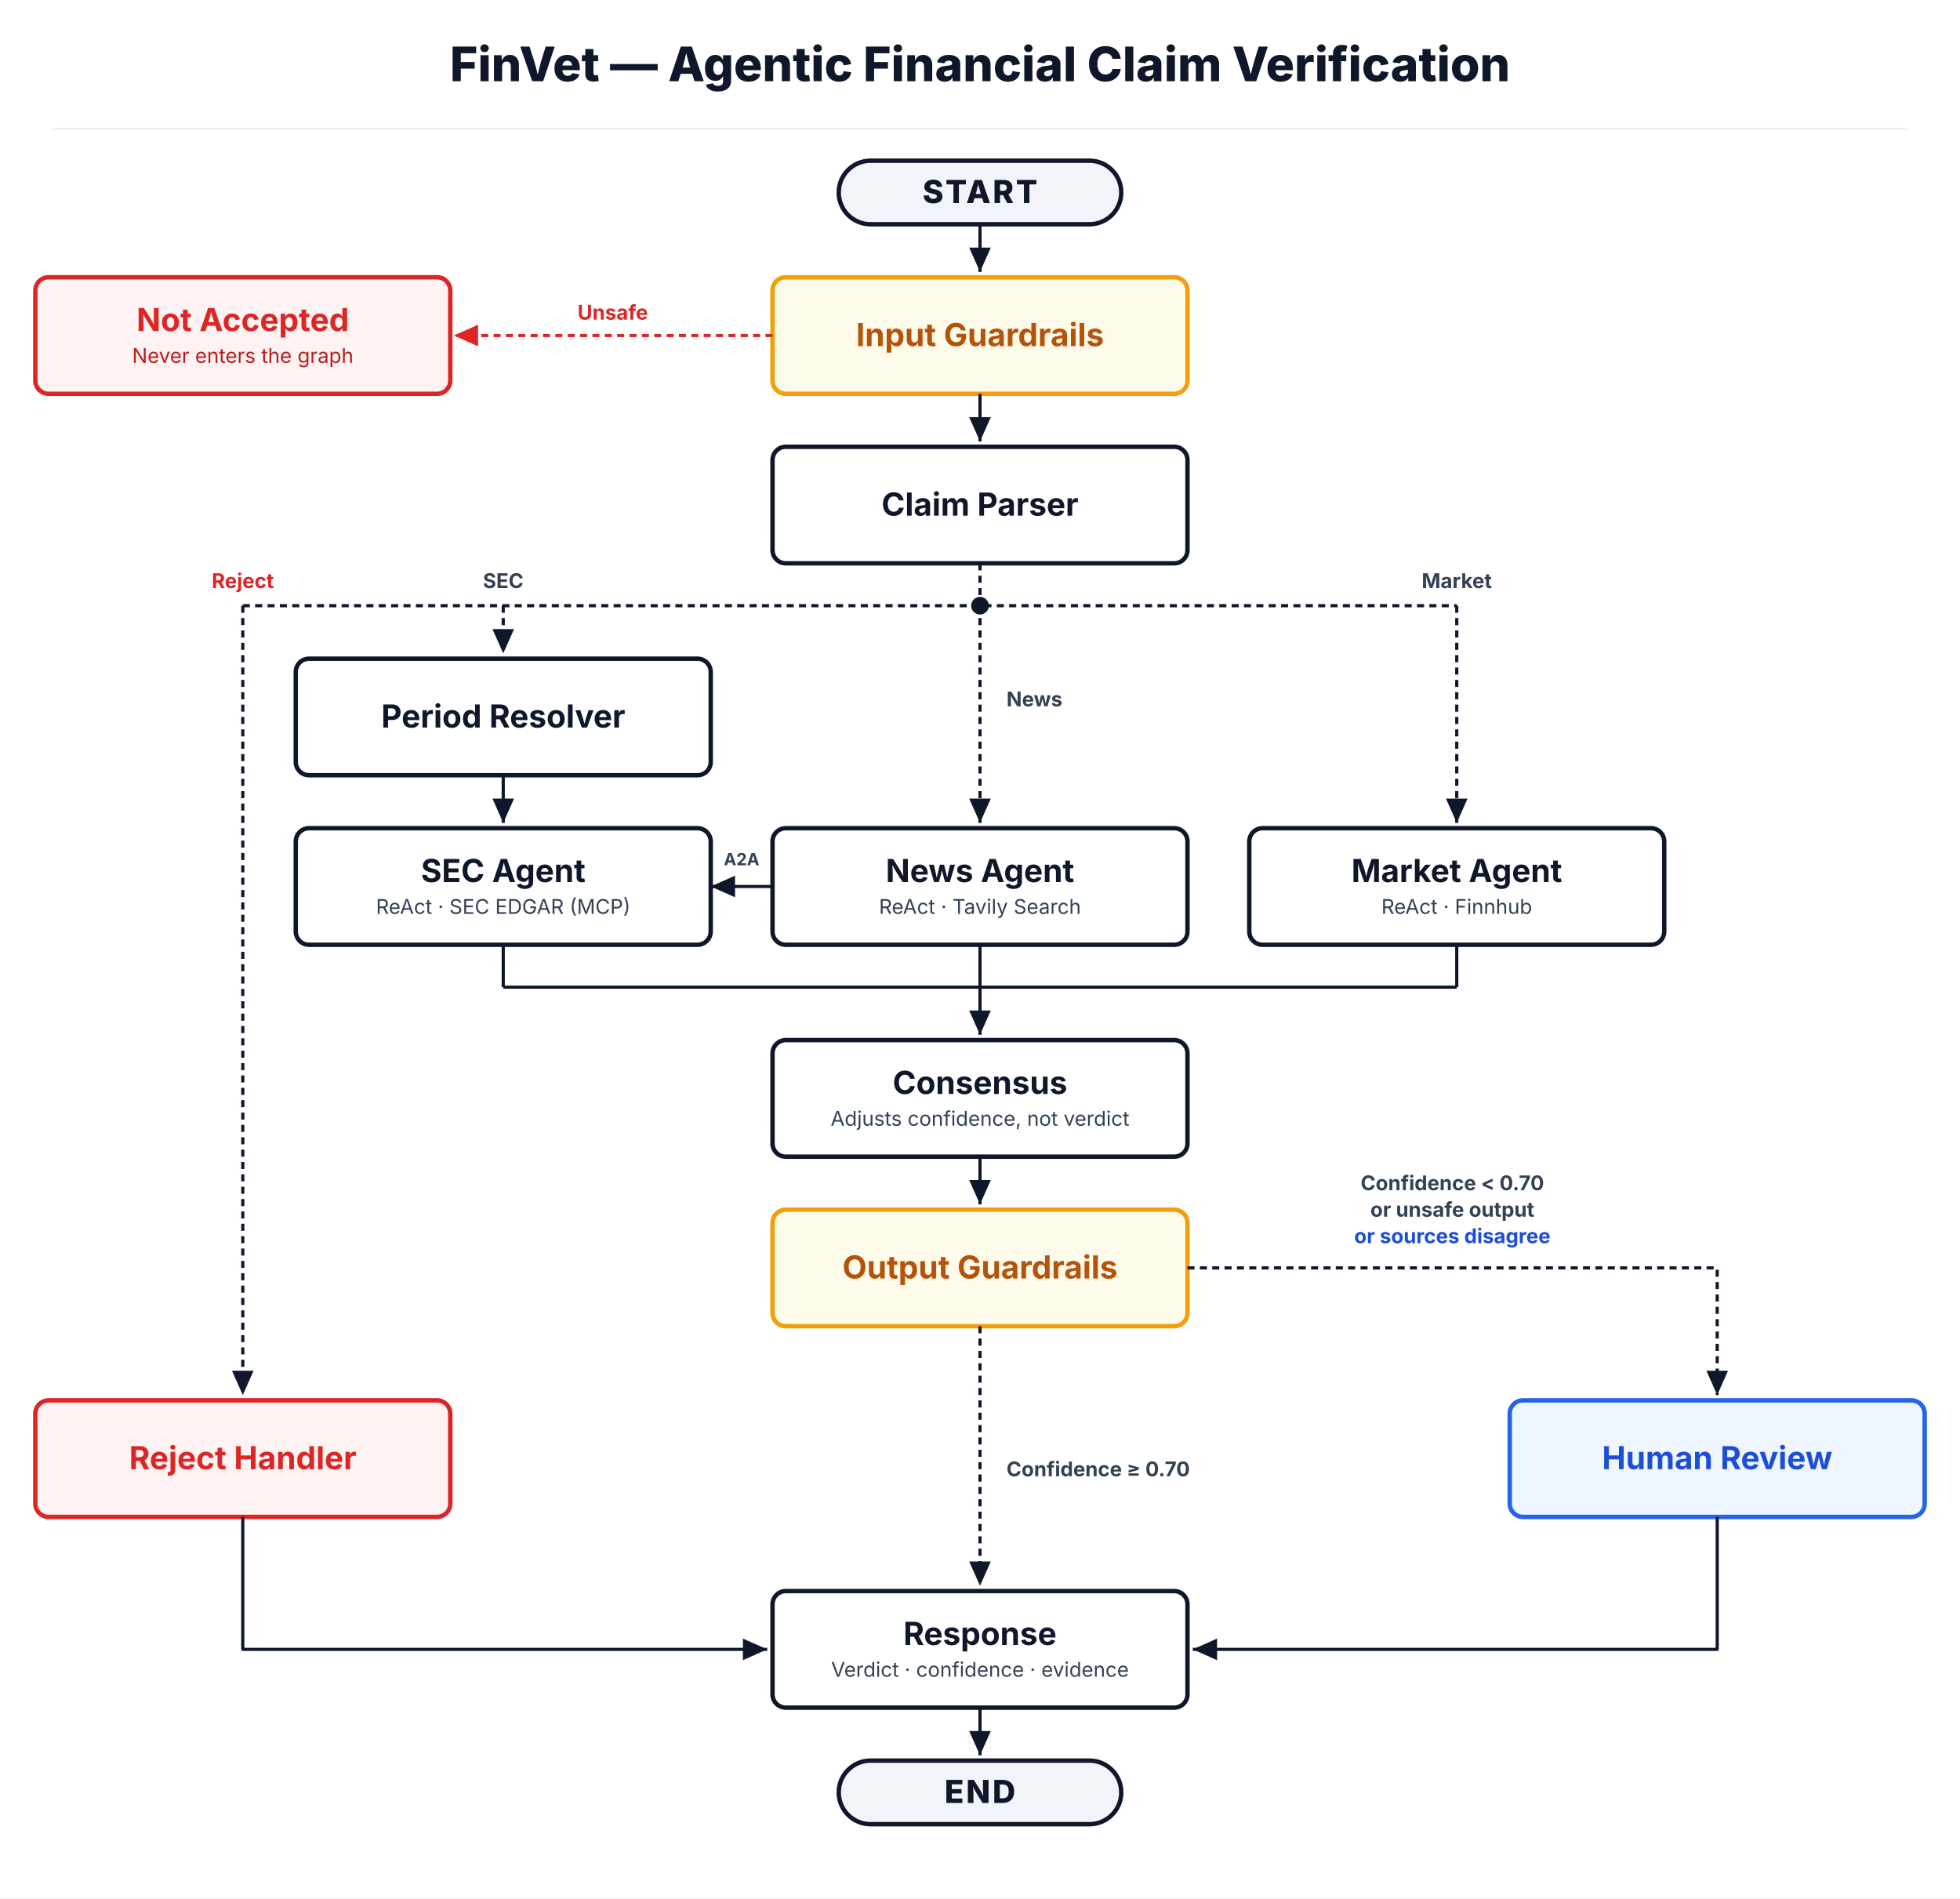
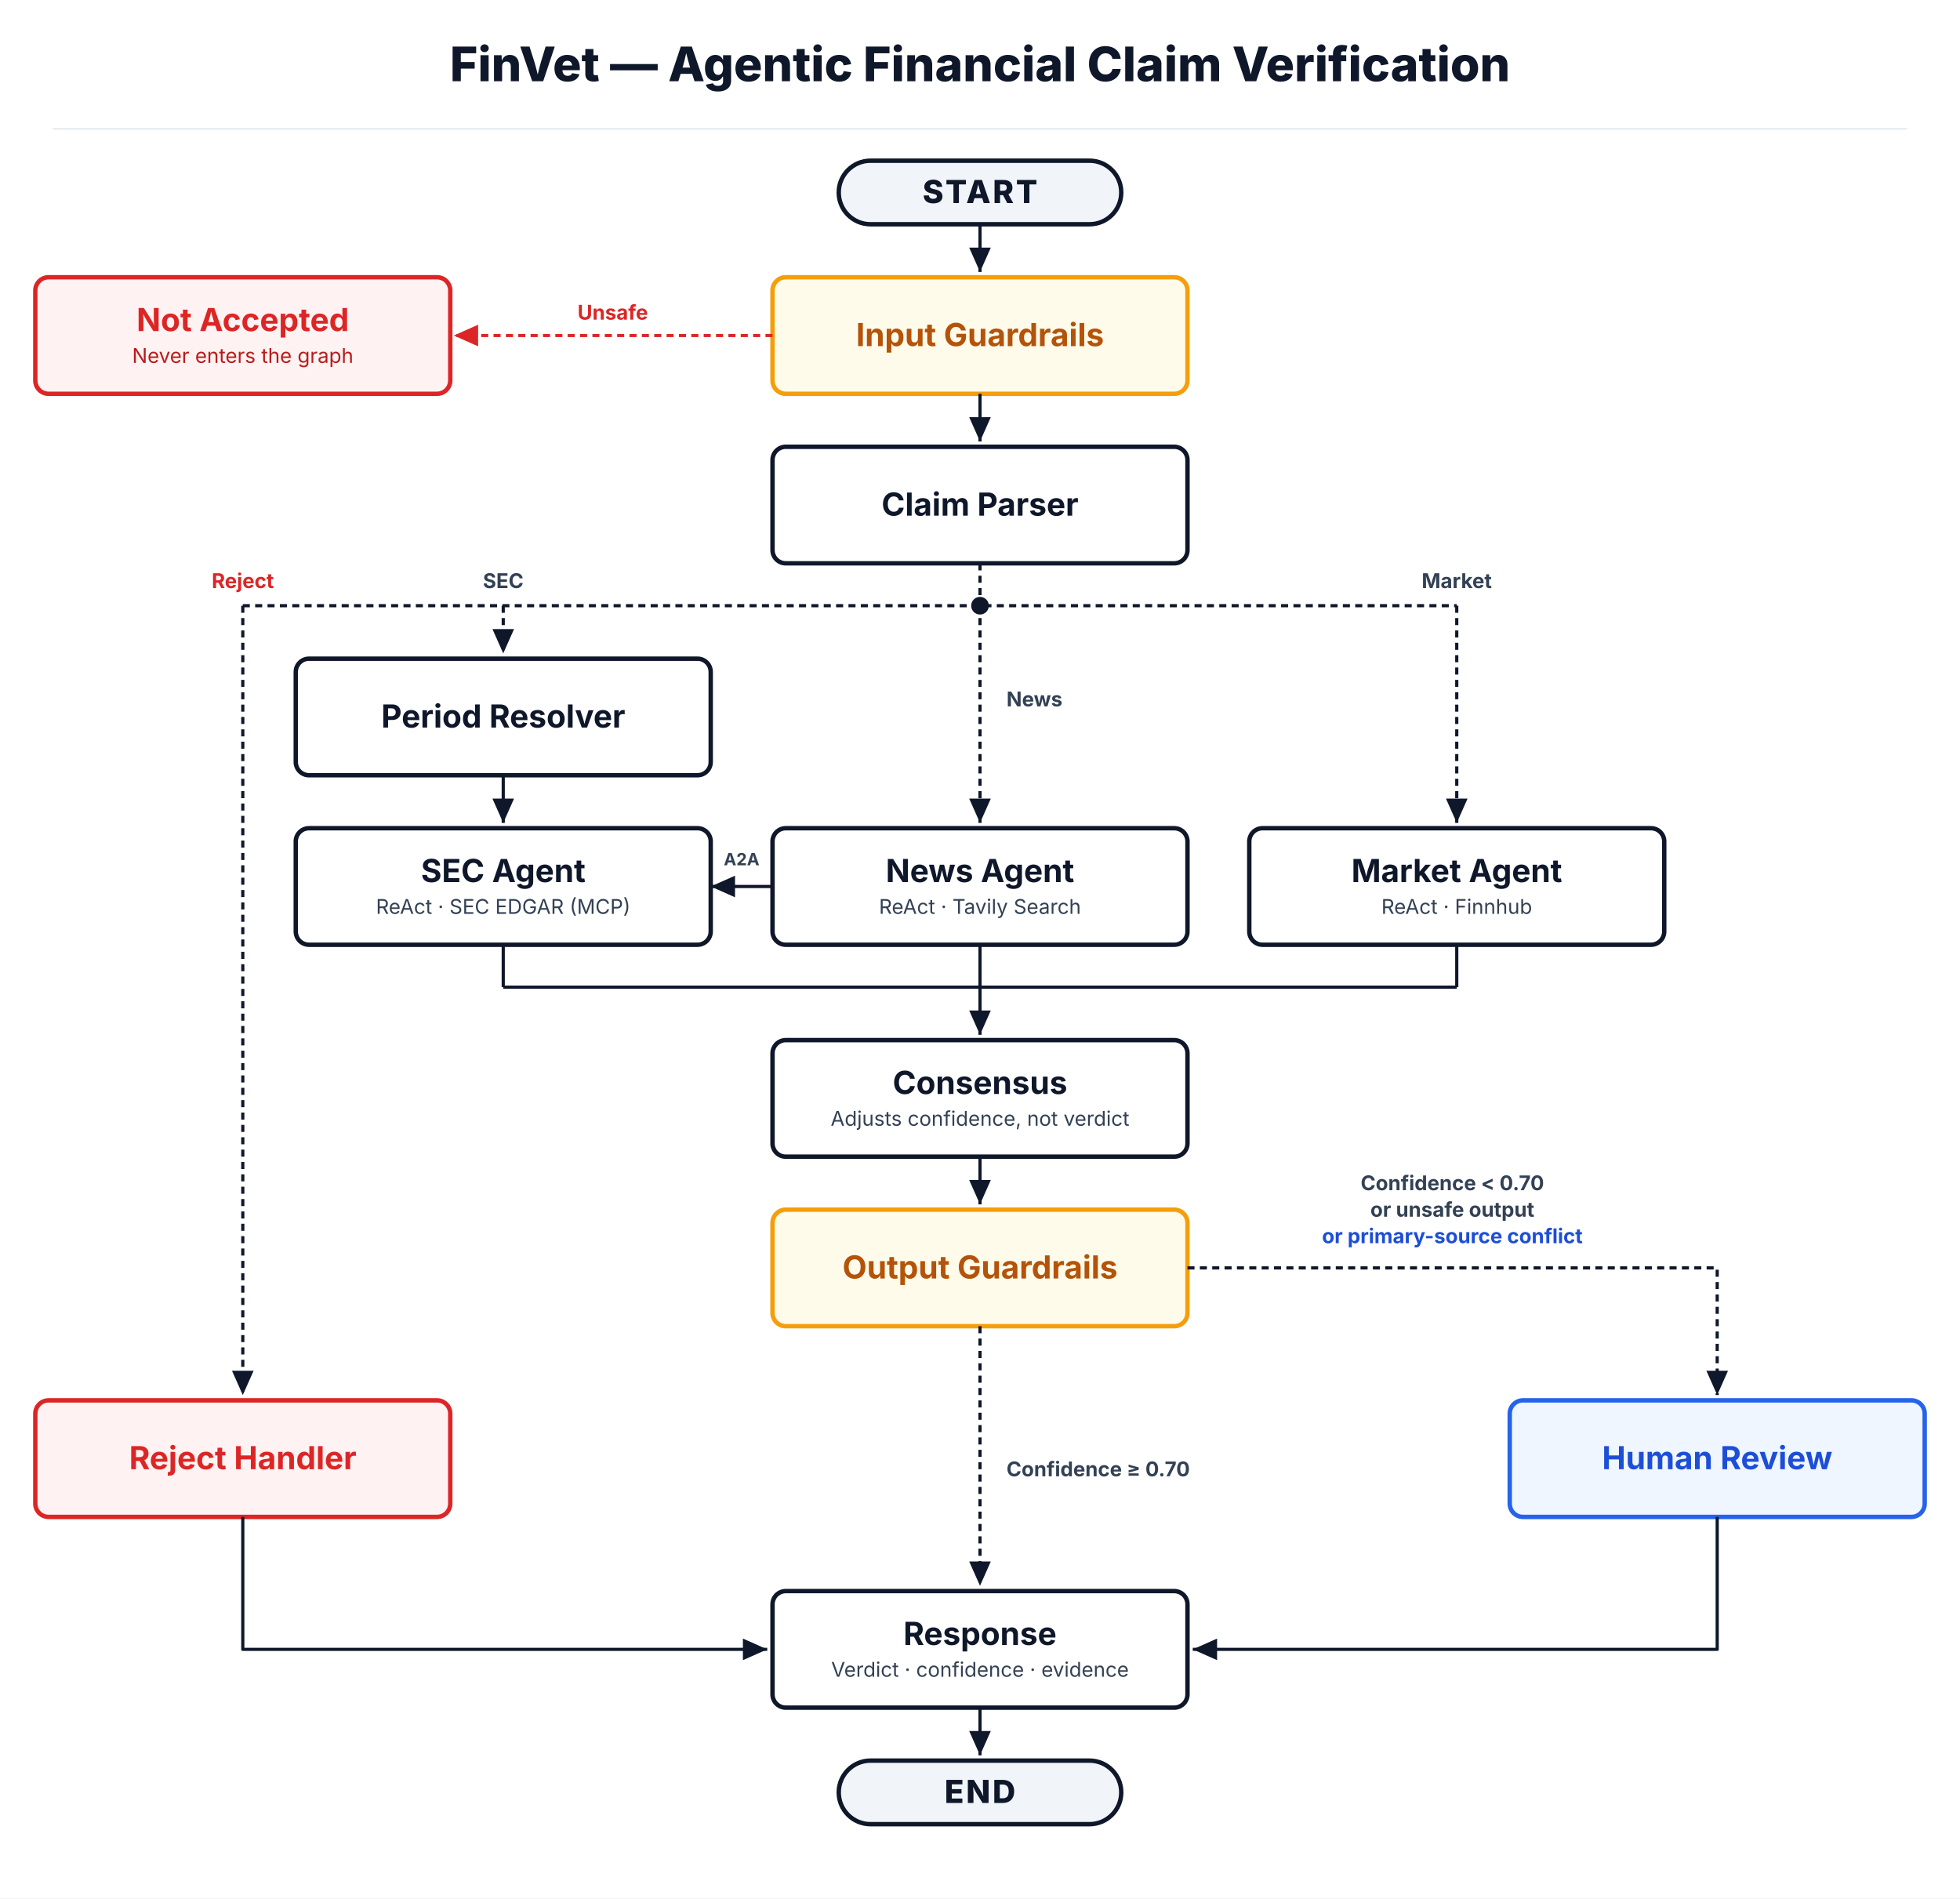
<svg xmlns="http://www.w3.org/2000/svg" viewBox="0 0 2220 2150" width="2220" height="2150" font-family="Inter, -apple-system, BlinkMacSystemFont, 'Segoe UI', Roboto, Helvetica, Arial, sans-serif">
  <defs>
    <marker id="ar" viewBox="0 0 10 10" refX="9" refY="5" markerWidth="8.5" markerHeight="8.5" orient="auto-start-reverse">
      <path d="M 0 1 L 9 5 L 0 9 z" fill="#0F172A" />
    </marker>
    <marker id="arR" viewBox="0 0 10 10" refX="9" refY="5" markerWidth="8.5" markerHeight="8.5" orient="auto-start-reverse">
      <path d="M 0 1 L 9 5 L 0 9 z" fill="#DC2626" />
    </marker>
  </defs>
  <rect width="2220" height="2150" fill="#FFFFFF" />
  <text x="1110" y="92" fill="#0F172A" font-size="54" font-weight="800" text-anchor="middle">FinVet — Agentic Financial Claim Verification</text>
  <rect x="60" y="145" width="2100" height="1.8" fill="#E2E8F0" />
  <rect x="950.0" y="182" width="320" height="72" rx="36.0" fill="#F1F5F9" stroke="#0F172A" stroke-width="5.0" />
  <text x="1110" y="230.0" fill="#0F172A" font-size="36" font-weight="800" text-anchor="middle" letter-spacing="2.4">START</text>
  <path d="M 1110 254 L 1110 308" fill="none" stroke="#0F172A" stroke-width="3.6" marker-end="url(#ar)" stroke-linejoin="round" />
  <rect x="875" y="314" width="470" height="132" rx="15" fill="#FFFBEB" stroke="#F59E0B" stroke-width="5.0" />
  <text x="1110.0" y="392.0" fill="#B45309" font-size="36" font-weight="700" text-anchor="middle">Input Guardrails</text>
  <rect x="40" y="314" width="470" height="132" rx="15" fill="#FEF2F2" stroke="#DC2626" stroke-width="5.0" />
  <text x="275.0" y="375.0" fill="#DC2626" font-size="36" font-weight="700" text-anchor="middle">Not Accepted</text>
  <text x="275.0" y="411.0" fill="#B91C1C" font-size="23" text-anchor="middle">Never enters the graph</text>
  <path d="M 875 380 L 514 380" fill="none" stroke="#DC2626" stroke-width="3.6" stroke-dasharray="8 6" marker-end="url(#arR)" stroke-linejoin="round" />
  <text x="694" y="362" fill="#DC2626" font-size="23" font-weight="700" text-anchor="middle">Unsafe</text>
  <path d="M 1110 446 L 1110 500" fill="none" stroke="#0F172A" stroke-width="3.6" marker-end="url(#ar)" stroke-linejoin="round" />
  <rect x="875" y="506" width="470" height="132" rx="15" fill="#FFFFFF" stroke="#0F172A" stroke-width="5.0" />
  <text x="1110.0" y="584.0" fill="#0F172A" font-size="36" font-weight="700" text-anchor="middle">Claim Parser</text>
  <path d="M 1110 638 L 1110 686" fill="none" stroke="#0F172A" stroke-width="3.6" stroke-dasharray="8 6" stroke-linejoin="round" />
  <circle cx="1110" cy="686" r="10" fill="#0F172A" />
  <path d="M 275 686 L 1650 686" fill="none" stroke="#0F172A" stroke-width="3.6" stroke-dasharray="8 6" stroke-linejoin="round" />
  <path d="M 275 686 L 275 1580" fill="none" stroke="#0F172A" stroke-width="3.6" stroke-dasharray="8 6" marker-end="url(#ar)" stroke-linejoin="round" />
  <path d="M 570 686 L 570 740" fill="none" stroke="#0F172A" stroke-width="3.6" stroke-dasharray="8 6" marker-end="url(#ar)" stroke-linejoin="round" />
  <path d="M 1110 686 L 1110 932" fill="none" stroke="#0F172A" stroke-width="3.6" stroke-dasharray="8 6" marker-end="url(#ar)" stroke-linejoin="round" />
  <path d="M 1650 686 L 1650 932" fill="none" stroke="#0F172A" stroke-width="3.6" stroke-dasharray="8 6" marker-end="url(#ar)" stroke-linejoin="round" />
  <text x="275" y="666" fill="#DC2626" font-size="23" font-weight="700" text-anchor="middle">Reject</text>
  <text x="570" y="666" fill="#334155" font-size="23" font-weight="700" text-anchor="middle">SEC</text>
  <text x="1650" y="666" fill="#334155" font-size="23" font-weight="700" text-anchor="middle">Market</text>
  <text x="1140" y="800" fill="#334155" font-size="23" font-weight="700" text-anchor="start">News</text>
  <rect x="335" y="746" width="470" height="132" rx="15" fill="#FFFFFF" stroke="#0F172A" stroke-width="5.0" />
  <text x="570.0" y="824.0" fill="#0F172A" font-size="36" font-weight="700" text-anchor="middle">Period Resolver</text>
  <path d="M 570 878 L 570 932" fill="none" stroke="#0F172A" stroke-width="3.6" marker-end="url(#ar)" stroke-linejoin="round" />
  <rect x="335" y="938" width="470" height="132" rx="15" fill="#FFFFFF" stroke="#0F172A" stroke-width="5.0" />
  <text x="570.0" y="999.0" fill="#0F172A" font-size="36" font-weight="700" text-anchor="middle">SEC Agent</text>
  <text x="570.0" y="1035.0" fill="#334155" font-size="23" text-anchor="middle">ReAct · SEC EDGAR (MCP)</text>
  <rect x="875" y="938" width="470" height="132" rx="15" fill="#FFFFFF" stroke="#0F172A" stroke-width="5.0" />
  <text x="1110.0" y="999.0" fill="#0F172A" font-size="36" font-weight="700" text-anchor="middle">News Agent</text>
  <text x="1110.0" y="1035.0" fill="#334155" font-size="23" text-anchor="middle">ReAct · Tavily Search</text>
  <rect x="1415" y="938" width="470" height="132" rx="15" fill="#FFFFFF" stroke="#0F172A" stroke-width="5.0" />
  <text x="1650.0" y="999.0" fill="#0F172A" font-size="36" font-weight="700" text-anchor="middle">Market Agent</text>
  <text x="1650.0" y="1035.0" fill="#334155" font-size="23" text-anchor="middle">ReAct · Finnhub</text>
  <path d="M 875 1004 L 805 1004" fill="none" stroke="#0F172A" stroke-width="3.6" marker-end="url(#ar)" stroke-linejoin="round" />
  <text x="840" y="980" fill="#334155" font-size="19" font-weight="700" text-anchor="middle">A2A</text>
  <path d="M 570 1070 L 570 1118" fill="none" stroke="#0F172A" stroke-width="3.6" stroke-linejoin="round" />
  <path d="M 1110 1070 L 1110 1118" fill="none" stroke="#0F172A" stroke-width="3.6" stroke-linejoin="round" />
  <path d="M 1650 1070 L 1650 1118" fill="none" stroke="#0F172A" stroke-width="3.6" stroke-linejoin="round" />
  <path d="M 570 1118 L 1650 1118" fill="none" stroke="#0F172A" stroke-width="3.6" stroke-linejoin="round" />
  <path d="M 1110 1118 L 1110 1172" fill="none" stroke="#0F172A" stroke-width="3.6" marker-end="url(#ar)" stroke-linejoin="round" />
  <rect x="875" y="1178" width="470" height="132" rx="15" fill="#FFFFFF" stroke="#0F172A" stroke-width="5.0" />
  <text x="1110.0" y="1239.0" fill="#0F172A" font-size="36" font-weight="700" text-anchor="middle">Consensus</text>
  <text x="1110.0" y="1275.0" fill="#334155" font-size="23" text-anchor="middle">Adjusts confidence, not verdict</text>
  <path d="M 1110 1310 L 1110 1364" fill="none" stroke="#0F172A" stroke-width="3.6" marker-end="url(#ar)" stroke-linejoin="round" />
  <rect x="875" y="1370" width="470" height="132" rx="15" fill="#FFFBEB" stroke="#F59E0B" stroke-width="5.0" />
  <text x="1110.0" y="1448.0" fill="#B45309" font-size="36" font-weight="700" text-anchor="middle">Output Guardrails</text>
  <path d="M 1345 1436 L 1945 1436 L 1945 1580" fill="none" stroke="#0F172A" stroke-width="3.6" stroke-dasharray="8 6" marker-end="url(#ar)" stroke-linejoin="round" />
  <text x="1645" y="1348" fill="#334155" font-size="23" font-weight="700" text-anchor="middle">Confidence &lt; 0.70</text>
  <text x="1645" y="1378" fill="#334155" font-size="23" font-weight="700" text-anchor="middle">or unsafe output</text>
-   <text x="1645" y="1408" fill="#1D4ED8" font-size="23" font-weight="700" text-anchor="middle">or sources disagree</text>
+   <text x="1645" y="1408" fill="#1D4ED8" font-size="23" font-weight="700" text-anchor="middle">or primary-source conflict</text>
  <path d="M 1110 1502 L 1110 1796" fill="none" stroke="#0F172A" stroke-width="3.6" stroke-dasharray="8 6" marker-end="url(#ar)" stroke-linejoin="round" />
  <text x="1140" y="1672" fill="#334155" font-size="23" font-weight="700" text-anchor="start">Confidence ≥ 0.70</text>
  <rect x="40" y="1586" width="470" height="132" rx="15" fill="#FEF2F2" stroke="#DC2626" stroke-width="5.0" />
  <text x="275.0" y="1664.0" fill="#DC2626" font-size="36" font-weight="700" text-anchor="middle">Reject Handler</text>
  <rect x="1710" y="1586" width="470" height="132" rx="15" fill="#EFF6FF" stroke="#2563EB" stroke-width="5.0" />
  <text x="1945.0" y="1664.0" fill="#1D4ED8" font-size="36" font-weight="700" text-anchor="middle">Human Review</text>
  <path d="M 275 1718 L 275 1868 L 869 1868" fill="none" stroke="#0F172A" stroke-width="3.6" marker-end="url(#ar)" stroke-linejoin="round" />
  <path d="M 1945 1718 L 1945 1868 L 1351 1868" fill="none" stroke="#0F172A" stroke-width="3.6" marker-end="url(#ar)" stroke-linejoin="round" />
  <rect x="875" y="1802" width="470" height="132" rx="15" fill="#FFFFFF" stroke="#0F172A" stroke-width="5.0" />
  <text x="1110.0" y="1863.0" fill="#0F172A" font-size="36" font-weight="700" text-anchor="middle">Response</text>
  <text x="1110.0" y="1899.0" fill="#334155" font-size="23" text-anchor="middle">Verdict · confidence · evidence</text>
  <path d="M 1110 1934 L 1110 1988" fill="none" stroke="#0F172A" stroke-width="3.6" marker-end="url(#ar)" stroke-linejoin="round" />
  <rect x="950.0" y="1994" width="320" height="72" rx="36.0" fill="#F1F5F9" stroke="#0F172A" stroke-width="5.0" />
  <text x="1110" y="2042.0" fill="#0F172A" font-size="36" font-weight="800" text-anchor="middle" letter-spacing="2.4">END</text>
</svg>
